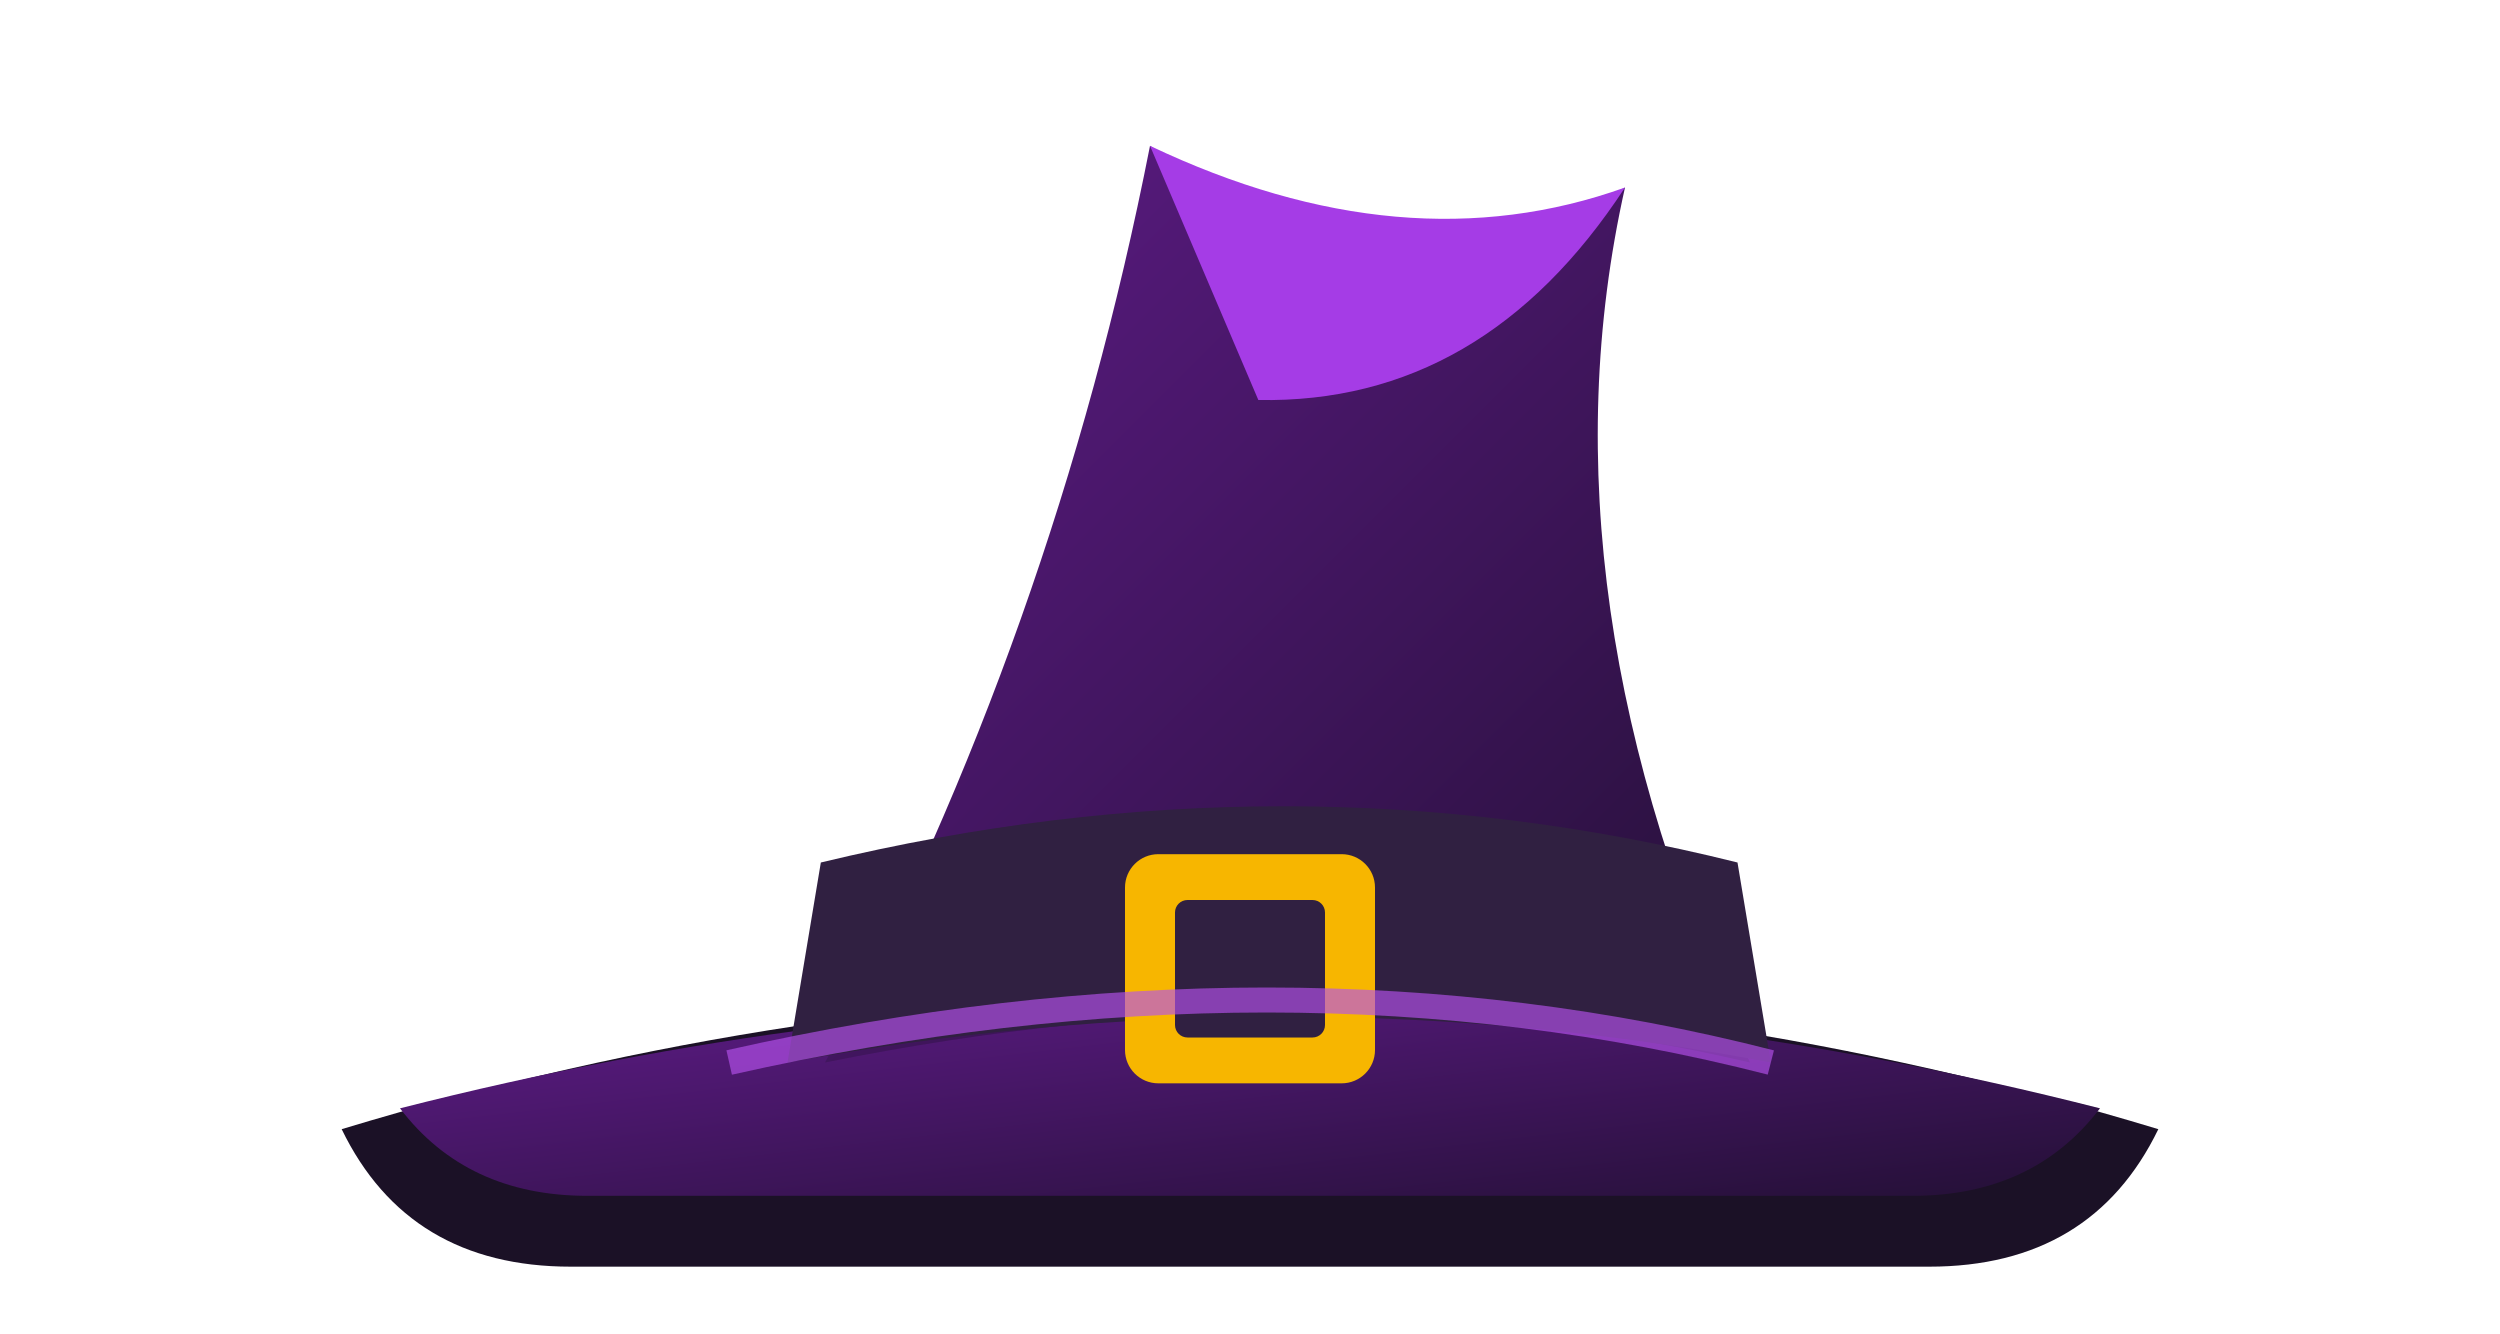
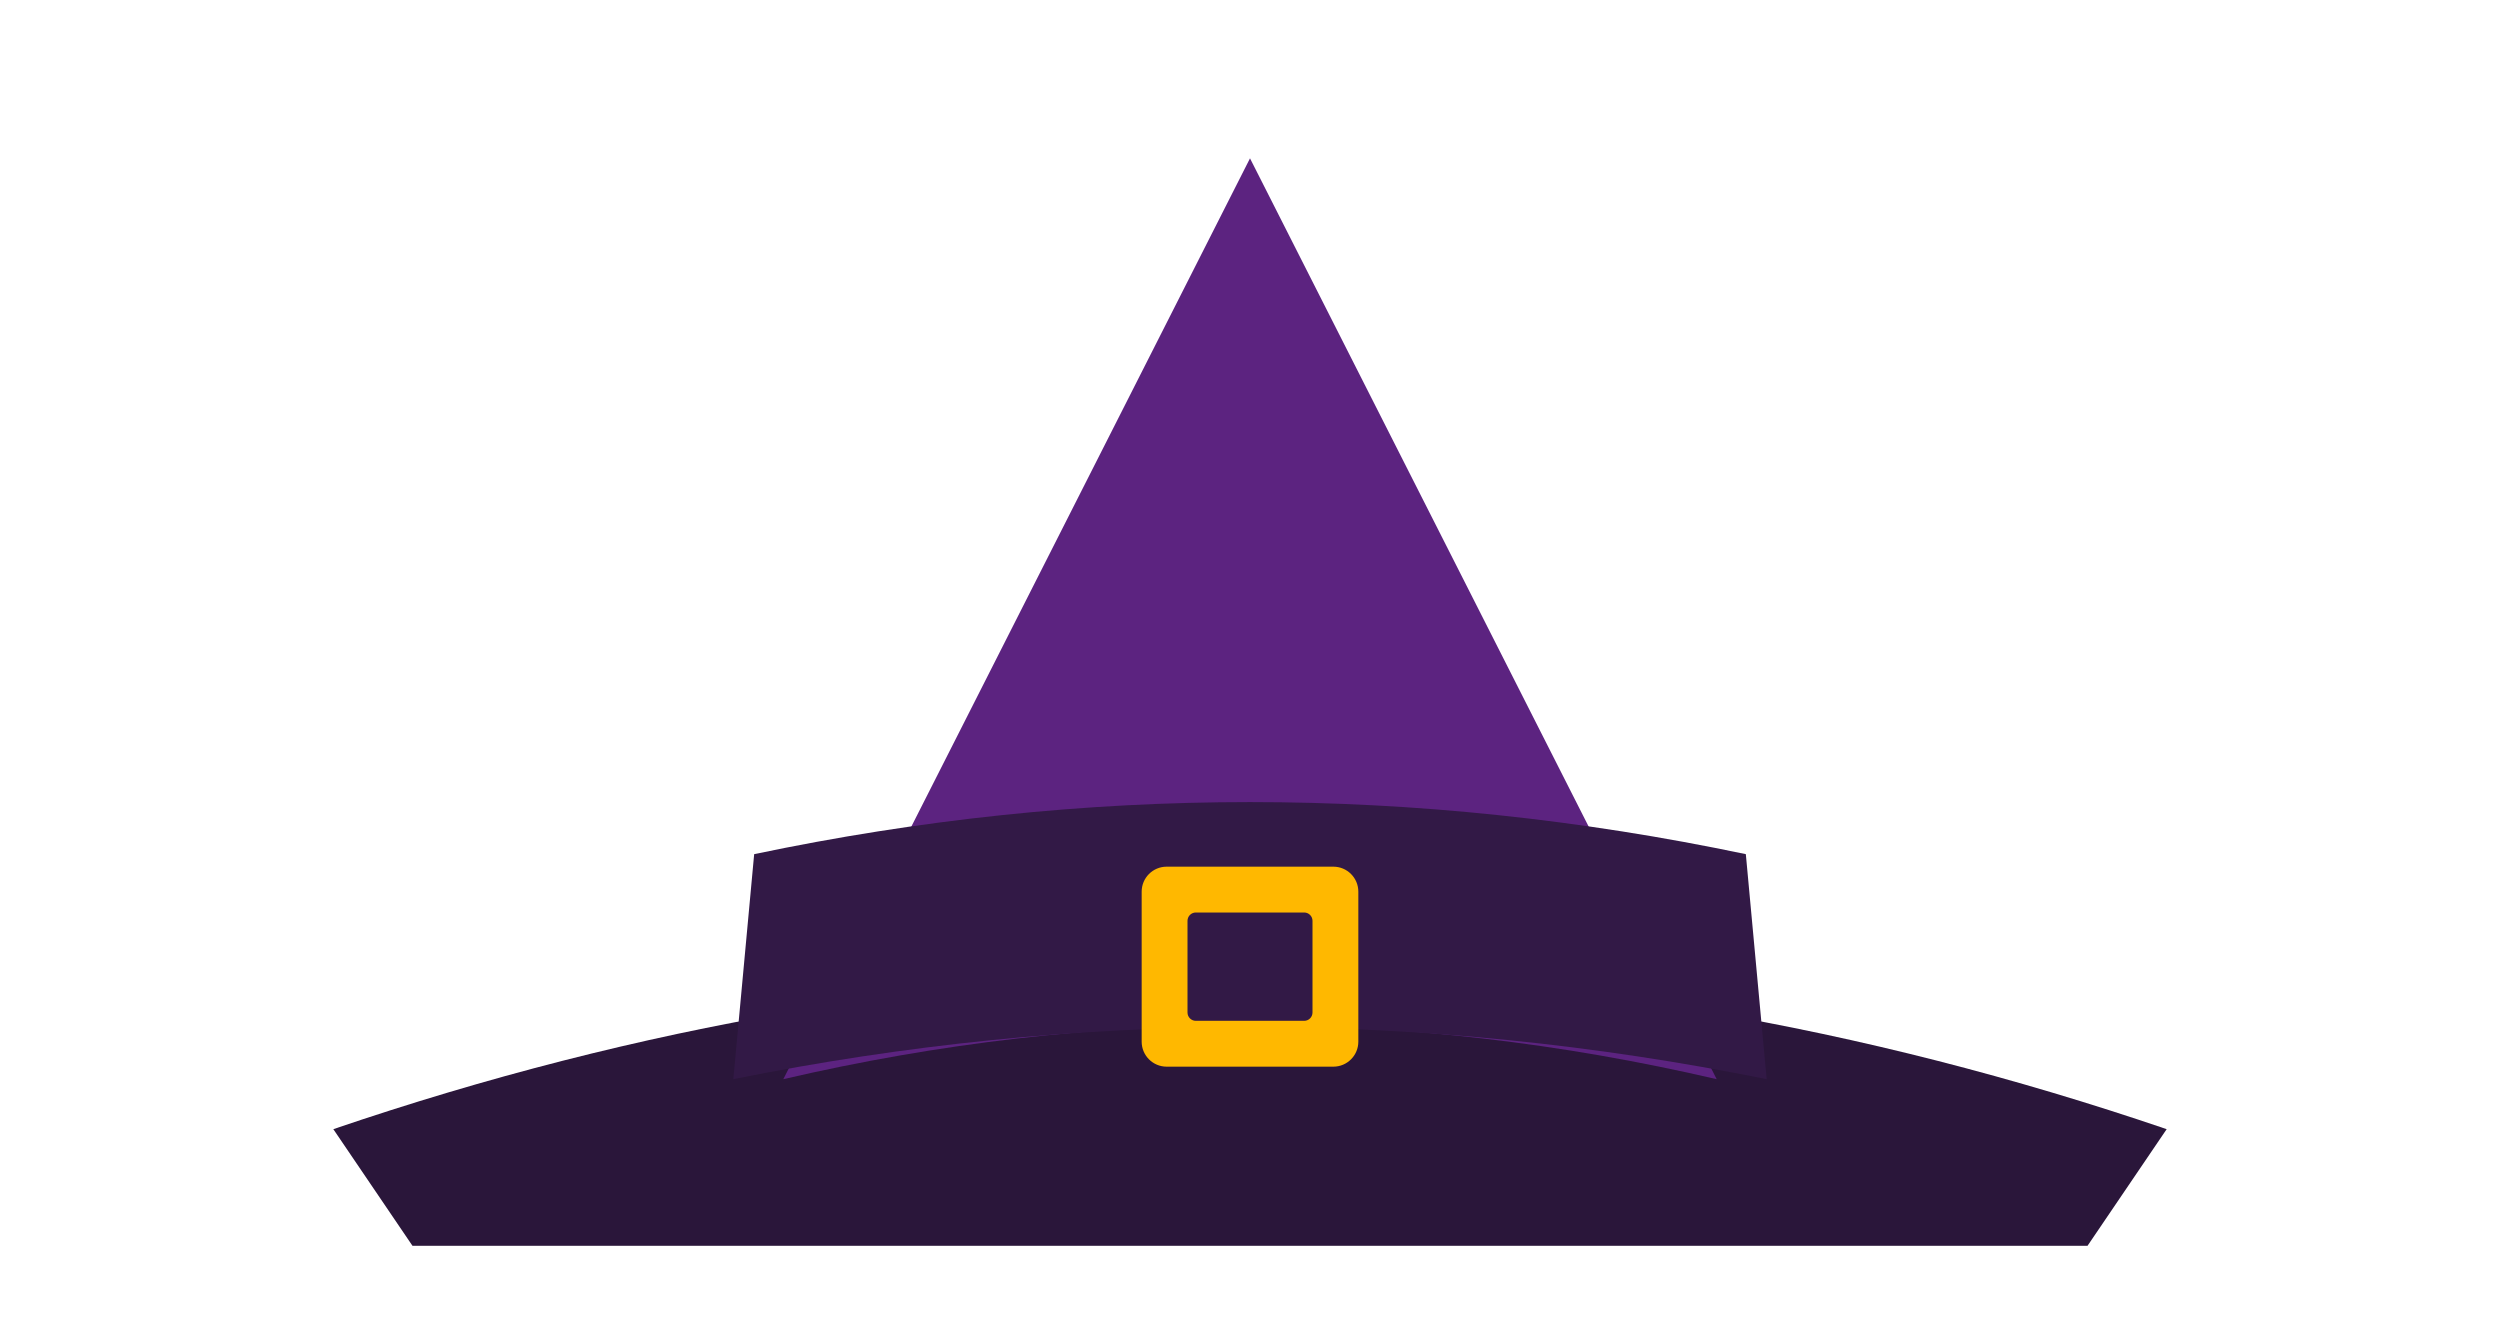
- <svg xmlns="http://www.w3.org/2000/svg" viewBox="0 0 600 320" role="img" aria-labelledby="title desc">
-   <defs>
-     <linearGradient id="witch" x1="0" y1="0" x2="1" y2="1">
-       <stop stop-color="#5E1B87" />
-       <stop offset="1" stop-color="#241036" />
-     </linearGradient>
-   </defs>
-   <path d="M82 271q218-66 436 0-16 33-55 33H137q-39 0-55-33Z" fill="#1B1126" />
-   <path d="M96 266q204-52 408 0-16 21-45 21H141q-29 0-45-21Z" fill="url(#witch)" />
-   <path d="M198 255q55-103 78-220 60 41 114 10-22 98 30 210-103-24-222 0Z" fill="url(#witch)" />
-   <path d="M276 35q61 29 114 10-34 52-88 51Z" fill="#A53CE6" />
-   <path d="M197 207q112-27 220 0l8 48q-116-22-236 0Z" fill="#302041" />
-   <rect x="270" y="205" width="60" height="55" rx="8" fill="#F7B600" />
-   <rect x="282" y="216" width="36" height="33" rx="3" fill="#302041" />
-   <path d="M175 255q133-30 250 0" fill="none" stroke="#B552EC" stroke-width="6" opacity=".65" />
+ <svg xmlns="http://www.w3.org/2000/svg" viewBox="0 0 600 320" role="img" aria-labelledby="title">
+   <path d="M80 271q220-75 440 0l-19 28H99z" fill="#2A163A" />
+   <path d="m188 259 112-221 112 221q-112-26-224 0Z" fill="#5C2380" />
+   <path d="M181 205q119-25 238 0l5 54q-124-25-248 0z" fill="#321946" />
+   <rect x="274" y="208" width="52" height="48" rx="6" fill="#FFB800" />
+   <rect x="285" y="219" width="30" height="26" rx="2" fill="#321946" />
</svg>
